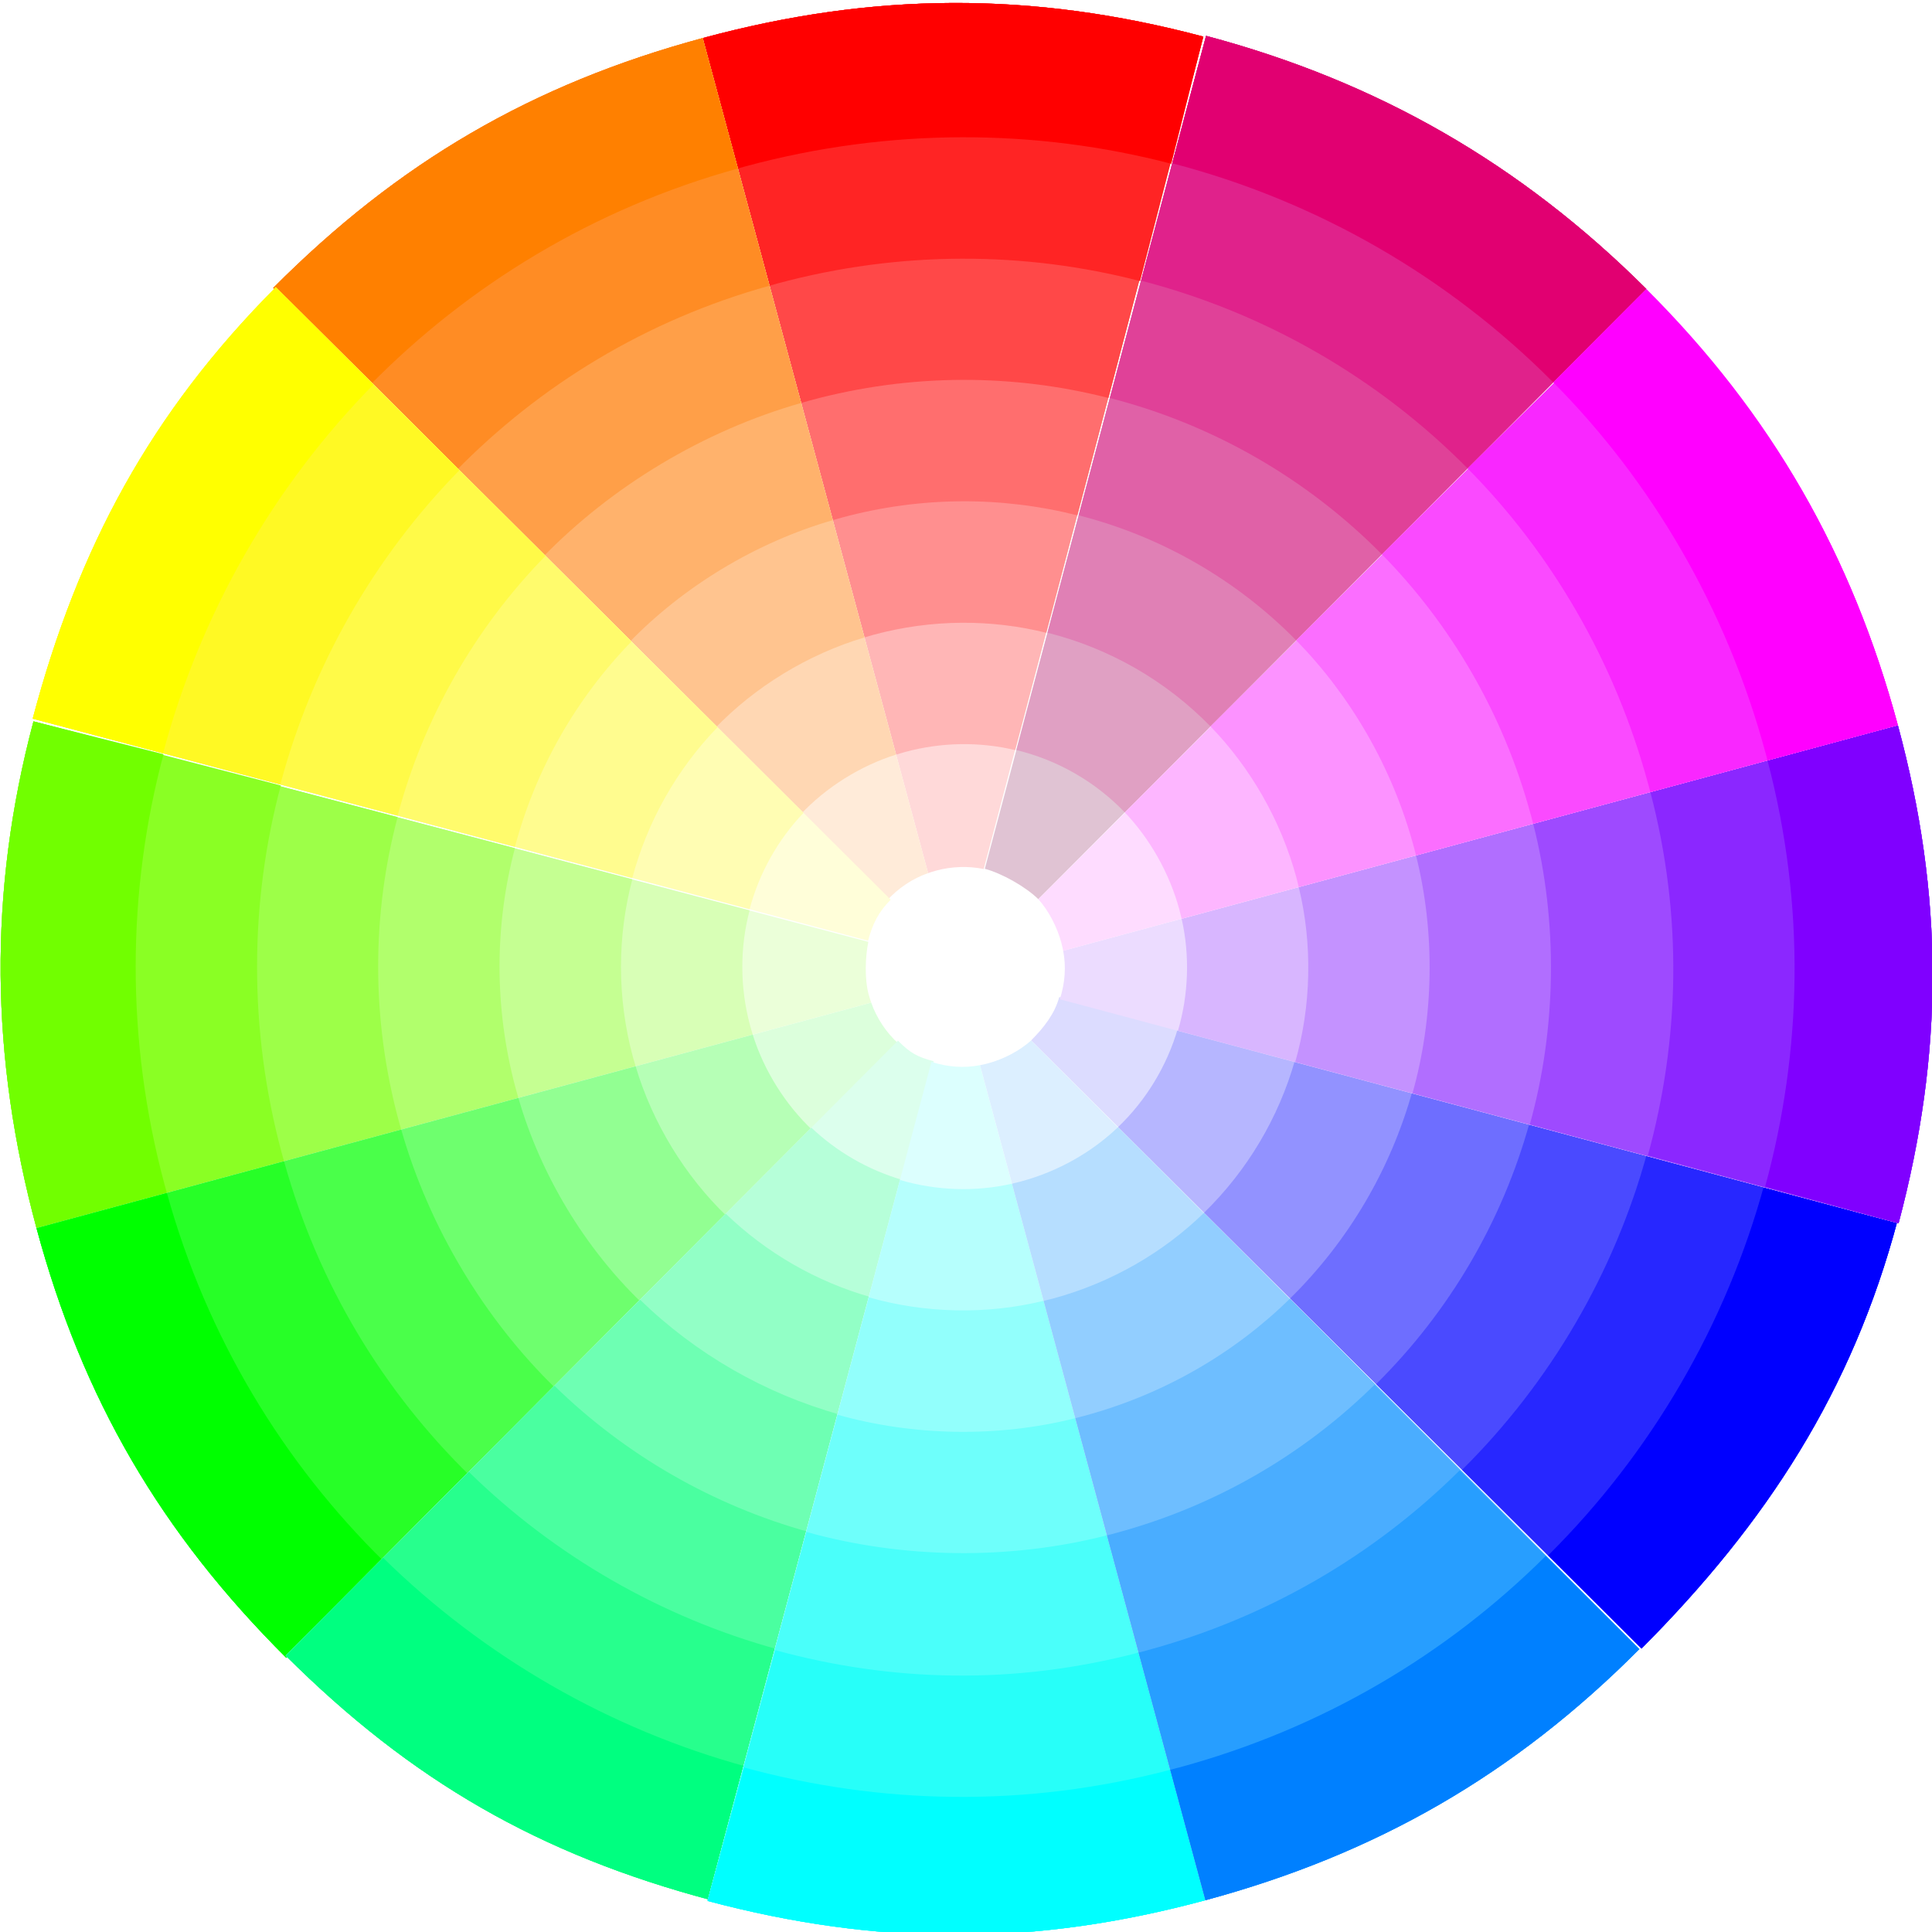
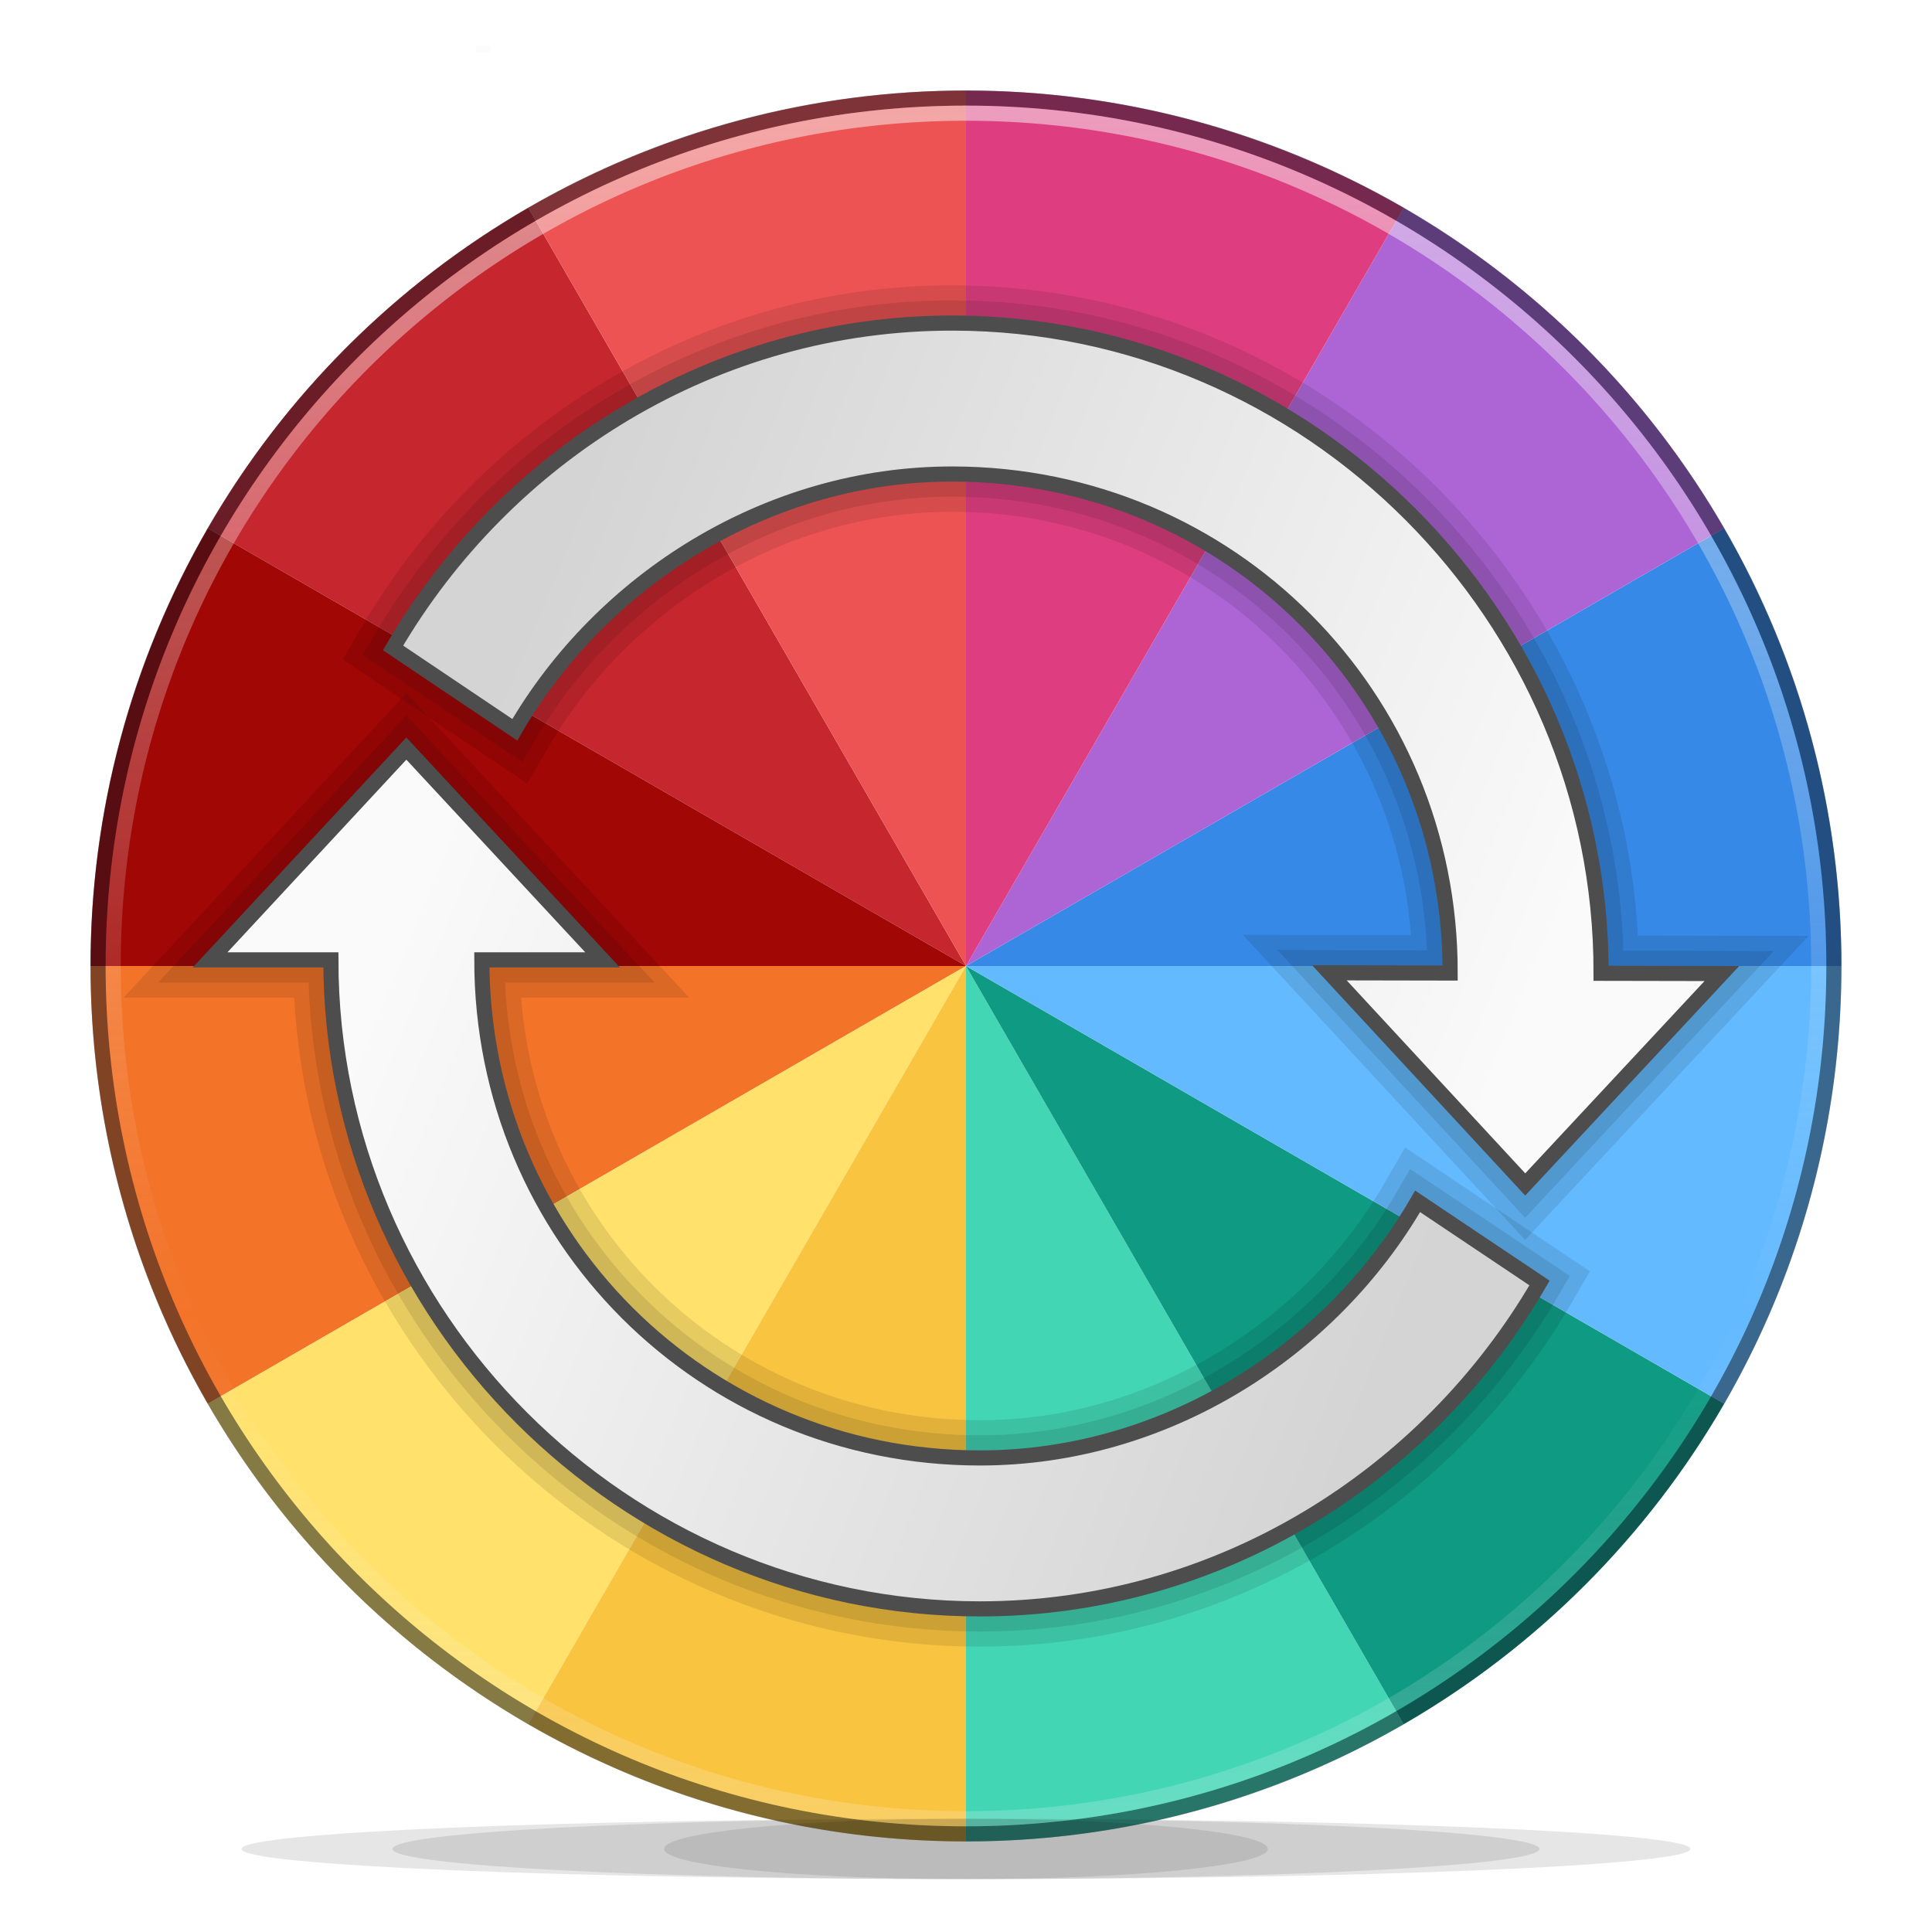
- <svg xmlns="http://www.w3.org/2000/svg" id="Layer_1" enable-background="new 0 0 360 360" xml:space="preserve" viewBox="0 0 128 128" version="1.1" y="0px" x="0px" width="128" height="128">
-   <defs id="defs445" />
-   <g id="g244">
- </g>
-   <g id="g438" transform="matrix(0.3548261,0,0,0.3549789,0.02528425,0.1266949)">
-     <g id="g260">
-       <path d="M 193.8,167.46 307.32,53.57 C 283.863,30.21 257.12,14.843 225.127,6.34 l -41.313,155.45 c 3.15,0.84 7.66,3.37 9.98,5.67 z" fill="#e0c3d3" id="path246" />
-       <path d="M 209.95,151.26 307.317,53.572 C 283.86,30.212 257.117,14.845 225.124,6.342 l -35.43,133.29 c 7.71,1.86 14.76,5.91 20.25,11.63 z" fill="#e0a0c3" id="path248" />
-       <path d="M 225.94,135.21 307.315,53.567 C 283.858,30.207 257.115,14.84 225.122,6.337 l -29.61,111.4 c 11.55,2.89 22.11,8.95 30.42,17.47 z" fill="#e080b5" id="path250" />
-       <path d="m 241.95,119.15 65.369,-65.585 c -23.457,-23.36 -50.2,-38.727 -82.193,-47.23 l -23.784,89.491 c 15.38,3.919 29.46,12.004 40.6,23.324 z" fill="#e061a7" id="path252" />
-       <path d="M 257.95,103.1 307.321,53.567 C 283.864,30.207 257.121,14.84 225.128,6.337 l -17.962,67.589 c 19.22,4.944 36.82,15.052 50.78,29.174 z" fill="#e04198" id="path254" />
-       <path d="M 273.95,87.05 307.323,53.568 C 283.866,30.208 257.123,14.841 225.13,6.338 l -12.142,45.687 c 23.07,5.968 44.18,18.099 60.96,35.025 z" fill="#e0228b" id="path256" />
-       <path d="M 289.94,70.999 307.315,53.568 C 283.858,30.208 257.115,14.84 225.122,6.337 l -6.321,23.784 c 26.91,6.994 51.54,21.148 71.13,40.878 z" fill="#e10071" id="path258" />
+ <svg xmlns="http://www.w3.org/2000/svg" xmlns:xlink="http://www.w3.org/1999/xlink" width="128" height="128" viewBox="0 0 33.867 33.867" version="1.1" id="svg5">
+   <defs id="defs2">
+     <linearGradient id="linearGradient12158">
+       <stop style="stop-color:#d4d4d4;stop-opacity:1" offset="0" id="stop12154" />
+       <stop style="stop-color:#fafafa;stop-opacity:1" offset="1" id="stop12156" />
+     </linearGradient>
+     <linearGradient id="linearGradient1287">
+       <stop style="stop-color:#fafafa;stop-opacity:1;" offset="0" id="stop1283" />
+       <stop style="stop-color:#fafafa;stop-opacity:0" offset="0.704" id="stop1563" />
+       <stop style="stop-color:#fafafa;stop-opacity:0.4" offset="1" id="stop1285" />
+     </linearGradient>
+     <linearGradient xlink:href="#linearGradient1287" id="linearGradient1289" x1="8.467" y1="0.794" x2="8.467" y2="16.14" gradientUnits="userSpaceOnUse" gradientTransform="matrix(1.947423,0,0,1.947423,0.4451551,0.4451549)" />
+     <linearGradient xlink:href="#linearGradient12158" id="linearGradient12160" x1="12.435" y1="11.642" x2="3.44" y2="7.938" gradientUnits="userSpaceOnUse" gradientTransform="matrix(1.947423,0,0,1.947423,0.4451551,0.4451549)" />
+     <linearGradient xlink:href="#linearGradient12158" id="linearGradient7026" gradientUnits="userSpaceOnUse" gradientTransform="matrix(1.947423,0,0,1.947423,0.4451551,0.4451549)" x1="12.435" y1="11.642" x2="3.44" y2="7.938" />
+   </defs>
+   <g id="layer1" style="display:inline">
+     <path id="path848" style="fill:#c6262e;fill-opacity:1;stroke-width:1;stroke-linecap:round;stroke-opacity:0.5" d="M 35 13.771 A 58 58 0 0 0 13.771 35 L 64 64 L 35 13.771 z " transform="scale(0.2645833)" />
+     <path id="path2049" style="fill:#a10705;fill-opacity:1;stroke-width:1;stroke-linecap:round;stroke-opacity:0.5" d="M 13.771 35 A 58 58 0 0 0 6 64 L 64 64 L 13.771 35 z " transform="scale(0.2645833)" />
+     <path id="path2047" style="fill:#f37329;fill-opacity:1;stroke-width:1;stroke-linecap:round;stroke-opacity:0.5" d="M 6 64 A 58 58 0 0 0 13.771 93 L 64 64 L 6 64 z " transform="scale(0.2645833)" />
+     <path id="path2045" style="fill:#ffe16b;fill-opacity:1;stroke-width:1;stroke-linecap:round;stroke-opacity:0.5" d="M 64 64 L 13.771 93 A 58 58 0 0 0 35 114.229 L 64 64 z " transform="scale(0.2645833)" />
+     <ellipse style="fill:#000000;stroke:none;stroke-width:0.265;stroke-linecap:round;stroke-opacity:0.5;fill-opacity:0.1" id="path880" cx="16.933" cy="32.411" rx="10.054" ry="0.529" />
+     <path id="path2043" style="fill:#f9c440;fill-opacity:1;stroke-width:1;stroke-linecap:round;stroke-opacity:0.5" d="M 64 64 L 35 114.229 A 58 58 0 0 0 64 122 L 64 64 z " transform="scale(0.2645833)" />
+     <path id="path2041" style="fill:#43d6b5;fill-opacity:1;stroke-width:1;stroke-linecap:round;stroke-opacity:0.5" d="M 64 64 L 64 122 A 58 58 0 0 0 93 114.229 L 64 64 z " transform="scale(0.2645833)" />
+     <path id="path2039" style="fill:#0e9a83;fill-opacity:1;stroke-width:1;stroke-linecap:round;stroke-opacity:0.5" d="M 64 64 L 93 114.229 A 58 58 0 0 0 114.229 93 L 64 64 z " transform="scale(0.2645833)" />
+     <path id="path2037" style="fill:#64baff;fill-opacity:1;stroke-width:1;stroke-linecap:round;stroke-opacity:0.5" d="M 64 64 L 114.229 93 A 58 58 0 0 0 122 64 L 64 64 z " transform="scale(0.2645833)" />
+     <path id="path2035" style="fill:#3689e6;fill-opacity:1;stroke-width:1;stroke-linecap:round;stroke-opacity:0.5" d="M 114.225 35 L 64 64 L 122 64 A 58 58 0 0 0 114.225 35 z " transform="scale(0.2645833)" />
+     <path id="path2033" style="fill:#ad65d6;fill-opacity:1;stroke-width:1;stroke-linecap:round;stroke-opacity:0.5" d="M 93 13.775 L 64 64 L 114.225 35 A 58 58 0 0 0 93 13.775 z " transform="scale(0.2645833)" />
+     <path id="path2031" style="fill:#ed5353;fill-opacity:1;stroke-width:1;stroke-linecap:round;stroke-opacity:0.5" d="M 64 6 A 58 58 0 0 0 35 13.771 L 64 64 L 64 6 z " transform="scale(0.2645833)" />
+     <path id="path2029" style="fill:#de3e80;fill-opacity:1;stroke-width:1;stroke-linecap:round;stroke-opacity:0.5" d="M 64 6 L 64 64 L 93 13.775 A 58 58 0 0 0 64 6 z " transform="scale(0.2645833)" />
+     <circle style="fill:none;fill-opacity:1;stroke:#0e141f;stroke-width:0.265;stroke-linecap:round;stroke-opacity:0.5" id="circle1069" cx="16.933" cy="16.933" r="15.214" />
+     <circle style="fill:none;fill-opacity:1;stroke:url(#linearGradient1289);stroke-width:0.265;stroke-linecap:round;stroke-opacity:0.5" id="circle1239" cx="16.933" cy="16.933" r="14.949" />
+     <ellipse style="fill:none;fill-opacity:1;stroke:#fafafa;stroke-width:0.265;stroke-linecap:round;stroke-opacity:0.5" id="path1281" cx="8.467" cy="0.86" rx="1.8799776e-15" ry="0.066" />
+     <ellipse style="fill:#000000;fill-opacity:0.1;stroke:none;stroke-width:0.265;stroke-linecap:round;stroke-opacity:0.5" id="ellipse1024" cx="16.933" cy="32.411" rx="5.292" ry="0.529" />
+     <ellipse style="fill:#000000;fill-opacity:0.1;stroke:none;stroke-width:0.265;stroke-linecap:round;stroke-opacity:0.5" id="ellipse1026" cx="16.933" cy="32.411" rx="12.7" ry="0.529" />
+   </g>
+   <g id="layer2" style="display:inline">
+     <g id="g7014">
+       <path id="path6543" style="color:#000000;fill:none;fill-opacity:1;stroke:#000000;stroke-width:0.794;stroke-linecap:round;stroke-miterlimit:4;stroke-dasharray:none;stroke-opacity:0.1" d="m 7.123,13.122 -3.44,3.704 h 2.117 c 0,6.245 5.132,11.377 11.377,11.377 4.184,0 7.846,-2.328 9.81,-5.713 L 24.85,21.059 c -1.511,2.62 -4.419,4.498 -7.673,4.498 -4.853,0 -8.731,-3.878 -8.731,-8.731 h 2.117 z" />
+       <path id="path6599" style="color:#000000;fill:none;fill-opacity:1;stroke:#000000;stroke-width:1.323;stroke-linecap:round;stroke-miterlimit:4;stroke-dasharray:none;stroke-opacity:0.1" d="m 7.123,13.122 -3.44,3.704 h 2.117 c 0,6.245 5.132,11.377 11.377,11.377 4.184,0 7.846,-2.328 9.81,-5.713 L 24.85,21.059 c -1.511,2.62 -4.419,4.498 -7.673,4.498 -4.853,0 -8.731,-3.878 -8.731,-8.731 h 2.117 z" />
+       <g id="g6922">
+         <path id="circle10068" style="color:#000000;fill:url(#linearGradient12160);fill-opacity:1;stroke:#4d4d4d;stroke-width:0.265;stroke-linecap:round;stroke-miterlimit:4;stroke-dasharray:none" d="m 7.123,13.122 -3.44,3.704 h 2.117 c 0,6.245 5.132,11.377 11.377,11.377 4.184,0 7.846,-2.328 9.81,-5.713 L 24.85,21.059 c -1.511,2.62 -4.419,4.498 -7.673,4.498 -4.853,0 -8.731,-3.878 -8.731,-8.731 h 2.117 z" />
+       </g>
    </g>
-     <g id="g276">
-       <path d="m 174.73,162.13 c 2.934,-0.792 6.094,-0.876 8.876,-0.292 l 41,-155.36 c -31.994,-8.502 -61.625,-8.332 -93.483,0.274 l 42.101,155.85 c -0.01,-0.02 1.13,-0.37 1.5,-0.47 z" fill="#ffd9d9" id="path262" />
-       <path d="m 168.93,139.99 c 6.926,-1.871 14.036,-1.906 20.556,-0.349 l 35.12,-133.16 c -31.994,-8.502 -61.625,-8.332 -93.483,0.274 l 36.127,133.73 c 0.95,-0.27 1.19,-0.36 1.67,-0.49 z" fill="#ffb6b6" id="path264" />
-       <path d="m 163.03,118.12 c 10.904,-2.946 22.03,-2.917 32.267,-0.373 l 29.31,-111.27 c -31.994,-8.502 -61.625,-8.332 -93.483,0.274 l 30.218,111.86 c 0.96,-0.27 1.19,-0.36 1.68,-0.49 z" fill="#ff8f8f" id="path266" />
-       <path d="m 157.12,96.243 c 14.884,-4.021 30.029,-3.944 43.982,-0.413 L 224.612,6.476 C 192.618,-2.026 162.987,-1.856 131.129,6.75 l 24.304,89.968 c 0.96,-0.268 1.2,-0.344 1.69,-0.475 z" fill="#ff6e6e" id="path268" />
-       <path d="m 151.21,74.369 c 18.863,-5.096 38.024,-4.964 55.695,-0.446 L 224.615,6.476 C 192.621,-2.026 162.99,-1.856 131.132,6.75 l 18.395,68.094 c 0.96,-0.267 1.2,-0.344 1.69,-0.475 z" fill="#ff4848" id="path270" />
-       <path d="m 145.06,52.56 c 22.919,-6.191 46.298,-6.016 67.745,-0.456 L 224.615,6.476 C 192.621,-2.026 162.99,-1.856 131.132,6.75 l 12.484,46.214 c 0.97,-0.263 1.13,-0.317 1.45,-0.404 z" fill="#ff2424" id="path272" />
-       <path d="m 139.15,30.685 c 26.906,-7.269 54.312,-7.036 79.48,-0.483 L 224.608,6.476 C 192.614,-2.026 162.983,-1.856 131.125,6.75 l 6.575,24.34 c 0.97,-0.262 1.13,-0.318 1.45,-0.405 z" fill="#ff0000" id="path274" />
-     </g>
-     <g id="g292">
-       <path d="M 173.23,162.6 131.13,6.75 C 99.272,15.356 74.306,29.935 50.945,53.39 l 114.57,114.36 c 2.08,-2.33 4.86,-4.17 7.71,-5.15 z" fill="#ffebd9" id="path278" />
-       <path d="M 167.25,140.48 131.13,6.75 C 99.272,15.356 74.306,29.935 50.945,53.39 l 98.442,98.288 c 4.77,-5.09 11.17,-9.11 17.86,-11.2 z" fill="#ffd7b3" id="path280" />
-       <path d="M 161.34,118.61 131.13,6.75 C 99.272,15.356 74.306,29.935 50.945,53.39 l 82.386,82.283 c 7.49,-7.82 17.47,-13.93 28.01,-17.06 z" fill="#ffc48f" id="path282" />
-       <path d="M 155.43,96.719 131.13,6.75 C 99.272,15.356 74.306,29.935 50.945,53.39 l 66.336,66.282 c 10.2,-10.55 23.74,-18.78 38.15,-22.951 z" fill="#ffb26c" id="path284" />
-       <path d="M 149.52,74.845 131.13,6.75 C 99.272,15.356 74.306,29.935 50.945,53.39 l 50.287,50.283 c 12.91,-13.273 30.02,-23.612 48.29,-28.825 z" fill="#ff9f48" id="path286" />
-       <path d="M 143.61,52.964 131.13,6.75 C 99.272,15.356 74.306,29.935 50.945,53.39 l 34.05,34.204 C 100.7,71.566 120.49,59.396 143.61,52.964 Z" fill="#ff8c24" id="path288" />
-       <path d="M 137.7,31.091 131.125,6.751 C 99.267,15.357 74.301,29.936 50.94,53.391 L 68.93,71.607 C 87.365,52.845 110.725,38.566 137.705,31.091 Z" fill="#ff8000" id="path290" />
-     </g>
-     <g id="g308">
-       <path d="M 166.24,167.56 51.42,53.26 C 28.06,76.717 14.536,101.774 6.034,133.767 l 155.98,41.453 c 0.85,-3.15 1.92,-5.35 4.23,-7.66 z" fill="#fffed9" id="path294" />
-       <path d="M 149.96,151.35 51.425,53.26 C 28.065,76.717 14.541,101.774 6.039,133.767 l 133.85,35.573 c 1.8,-6.74 5.26,-12.94 10.07,-17.99 z" fill="#fffdb3" id="path296" />
-       <path d="M 133.9,135.37 51.425,53.26 C 28.065,76.717 14.541,101.774 6.039,133.767 l 111.95,29.753 c 2.82,-10.58 8.31,-20.29 15.91,-28.15 z" fill="#fffc8f" id="path298" />
-       <path d="M 117.84,119.37 51.425,53.26 C 28.065,76.717 14.541,101.774 6.039,133.767 l 90.037,23.929 c 3.845,-14.42 11.364,-27.64 21.764,-38.33 z" fill="#fffb6c" id="path300" />
-       <path d="M 101.78,103.39 51.425,53.26 C 28.065,76.717 14.541,101.774 6.039,133.767 l 68.136,18.108 c 4.869,-18.26 14.403,-34.99 27.605,-48.49 z" fill="#fffa48" id="path302" />
-       <path d="M 85.716,87.398 51.425,53.26 C 28.065,76.717 14.541,101.774 6.039,133.767 l 46.235,12.288 c 5.893,-22.09 17.445,-42.34 33.442,-58.662 z" fill="#fff924" id="path304" />
-       <path d="M 69.657,71.411 51.425,53.26 C 28.065,76.717 14.541,101.774 6.039,133.767 l 24.334,6.468 C 37.29,114.305 50.861,90.541 69.657,71.406 Z" fill="#ffff00" id="path306" />
-     </g>
-     <g id="g324">
-       <path d="m 162.13,185.27 c -0.792,-2.934 -0.647,-7.06 -0.061,-9.842 L 6.179,134.278 c -8.503,31.994 -8.034,62.733 0.572,94.591 l 155.85,-42.1 c -0.02,0.01 -0.37,-1.13 -0.47,-1.5 z" fill="#ebffd9" id="path310" />
-       <path d="m 139.99,191.07 c -1.963,-7.268 -1.891,-14.725 -0.095,-21.517 L 6.175,134.283 c -8.503,31.994 -8.034,62.733 0.572,94.591 l 133.73,-36.127 c -0.27,-0.96 -0.36,-1.19 -0.49,-1.67 z" fill="#d8ffb6" id="path312" />
-       <path d="m 118.12,196.98 c -3.039,-11.249 -2.905,-22.722 -0.121,-33.231 L 6.179,134.279 c -8.503,31.994 -8.034,62.733 0.572,94.591 l 111.86,-30.218 c -0.27,-0.96 -0.36,-1.19 -0.49,-1.67 z" fill="#c5ff92" id="path314" />
-       <path d="M 96.244,202.89 C 92.13,187.662 92.302,172.165 96.075,157.941 L 6.178,134.281 c -8.503,31.994 -8.034,62.733 0.572,94.591 l 89.968,-24.304 c -0.268,-0.97 -0.343,-1.2 -0.474,-1.68 z" fill="#b1ff6c" id="path316" />
-       <path d="M 74.371,208.8 C 69.182,189.592 69.409,170.076 74.17,152.134 L 6.178,134.284 c -8.503,31.994 -8.034,62.733 0.572,94.591 L 74.844,210.48 c -0.267,-0.96 -0.343,-1.2 -0.473,-1.68 z" fill="#9dff48" id="path318" />
-       <path d="m 52.563,214.95 c -6.285,-23.265 -6.011,-46.996 -0.205,-68.714 l -46.18,-11.96 c -8.503,31.994 -8.034,62.733 0.572,94.591 l 46.214,-12.484 c -0.263,-0.97 -0.315,-1.12 -0.401,-1.44 z" fill="#8aff24" id="path320" />
-       <path d="m 30.688,220.86 c -7.362,-27.251 -7.029,-55.011 -0.229,-80.452 l -24.28,-6.125 c -8.503,31.994 -8.034,62.733 0.572,94.591 l 24.34,-6.575 c -0.264,-0.97 -0.317,-1.12 -0.403,-1.44 z" fill="#71ff00" id="path322" />
-     </g>
-     <g id="g340">
-       <path d="M 162.6,186.77 6.75,228.87 c 8.606,31.857 23.185,56.824 46.641,80.185 l 114.36,-114.57 c -2.33,-2.09 -4.17,-4.87 -5.15,-7.72 z" fill="#dcffdc" id="path326" />
-       <path d="M 140.48,192.75 6.75,228.87 c 8.606,31.857 23.185,56.824 46.641,80.185 l 98.286,-98.442 c -5.1,-4.78 -9.11,-11.18 -11.2,-17.87 z" fill="#b6ffb6" id="path328" />
-       <path d="M 118.61,198.66 6.75,228.87 c 8.606,31.857 23.185,56.824 46.641,80.185 l 82.281,-82.387 c -7.82,-7.49 -13.93,-17.47 -17.06,-28.01 z" fill="#92ff92" id="path330" />
-       <path d="M 96.719,204.57 6.75,228.87 c 8.606,31.857 23.185,56.824 46.641,80.185 l 66.28,-66.336 c -10.55,-10.2 -18.78,-23.74 -22.951,-38.15 z" fill="#6eff6e" id="path332" />
-       <path d="M 74.845,210.48 6.75,228.87 c 8.606,31.857 23.185,56.824 46.641,80.185 l 50.281,-50.287 c -13.274,-12.92 -23.614,-30.02 -28.825,-48.29 z" fill="#4aff4a" id="path334" />
-       <path d="M 52.964,216.39 6.75,228.87 c 8.606,31.857 23.185,56.824 46.641,80.185 l 34.202,-34.049 c -16.028,-15.71 -28.198,-35.5 -34.629,-58.62 z" fill="#27ff27" id="path336" />
-       <path d="m 31.091,222.3 -24.34,6.575 c 8.606,31.857 23.185,56.824 46.641,80.185 l 18.214,-17.989 c -18.763,-18.43 -33.043,-41.79 -40.515,-68.77 z" fill="#00ff00" id="path338" />
-     </g>
-     <g id="g356">
-       <path d="M 167.59,193.87 53.28,308.65 c 23.455,23.359 47.388,37.112 79.381,45.616 l 41.606,-156.55 c -3.16,-0.85 -4.37,-1.55 -6.68,-3.85 z" fill="#dcffed" id="path342" />
-       <path d="m 151.42,210.11 -98.14,98.54 c 23.455,23.359 47.388,37.112 79.381,45.616 l 35.721,-134.41 c -6.34,-1.86 -12.17,-5.21 -16.96,-9.75 z" fill="#b6ffd9" id="path344" />
-       <path d="m 135.43,226.16 -82.15,82.49 c 23.455,23.359 47.388,37.112 79.381,45.616 l 29.9,-112.51 c -10.18,-2.89 -19.52,-8.26 -27.13,-15.6 z" fill="#92ffc6" id="path346" />
-       <path d="m 119.43,242.22 -66.15,66.43 c 23.456,23.359 47.388,37.112 79.381,45.616 l 24.079,-90.603 c -14.02,-3.92 -26.87,-11.31 -37.31,-21.45 z" fill="#6effb3" id="path348" />
-       <path d="m 103.44,258.28 -50.16,50.37 c 23.455,23.359 47.388,37.112 79.381,45.616 l 18.258,-68.701 c -17.86,-4.95 -34.22,-14.35 -47.48,-27.29 z" fill="#4affa0" id="path350" />
-       <path d="m 87.451,274.34 -34.17,34.31 c 23.455,23.359 47.388,37.112 79.381,45.616 L 145.1,307.465 c -21.69,-5.97 -41.58,-17.4 -57.649,-33.13 z" fill="#27ff8d" id="path352" />
-       <path d="M 71.459,290.39 53.28,308.65 c 23.455,23.359 47.388,37.112 79.381,45.616 l 6.618,-24.9 c -25.53,-6.99 -48.93,-20.44 -67.821,-38.98 z" fill="#00ff80" id="path354" />
-     </g>
-     <g id="g372">
-       <path d="m 173.85,197.82 -41.812,156.61 c 31.993,8.501 61.11,8.47 92.969,-0.136 l -42.101,-155.85 c -2.95,0.59 -6.08,0.35 -9.06,-0.62 z" fill="#dcfffe" id="path358" />
-       <path d="m 167.98,219.87 -35.941,134.56 c 31.993,8.501 61.11,8.47 92.969,-0.136 l -36.127,-133.73 c -6.82,1.57 -14.22,1.29 -20.9,-0.69 z" fill="#b6fffd" id="path360" />
-       <path d="m 162.15,241.77 -30.107,112.65 c 31.993,8.501 61.11,8.47 92.969,-0.136 l -30.219,-111.86 c -10.69,2.62 -22.24,2.33 -32.64,-0.65 z" fill="#92fffc" id="path362" />
-       <path d="m 156.32,263.68 -24.276,90.754 c 31.993,8.501 61.11,8.47 92.969,-0.136 l -24.305,-89.969 c -14.54,3.66 -30.26,3.33 -44.38,-0.64 z" fill="#6efffb" id="path364" />
-       <path d="m 150.49,285.57 -18.446,68.856 c 31.993,8.501 61.11,8.47 92.969,-0.136 l -18.396,-68.095 c -18.41,4.7 -38.28,4.34 -56.12,-0.63 z" fill="#4afffa" id="path366" />
-       <path d="m 144.7,307.61 -12.655,46.815 c 31.993,8.501 61.11,8.47 92.969,-0.136 L 212.53,308.074 c -23.22,6.1 -46.19,5.49 -67.83,-0.45 z" fill="#27fff9" id="path368" />
-       <path d="m 138.88,329.52 -6.839,24.913 c 31.994,8.501 61.11,8.47 92.969,-0.136 l -6.575,-24.341 c -27.08,7.13 -54.2,6.49 -79.56,-0.43 z" fill="#00ffff" id="path370" />
-     </g>
-     <g id="g388">
-       <path d="m 192.47,193.82 c -2.109,1.906 -5.088,3.48 -8.022,4.273 -0.373,0.101 -1.527,0.377 -1.533,0.354 l 42.101,155.85 c 31.857,-8.606 57.647,-23.407 81.009,-46.862 l -113.56,-113.61 z" fill="#dcefff" id="path374" />
-       <path d="m 208.69,210.01 c -4.857,4.652 -11.156,8.255 -18.107,10.133 -0.485,0.131 -0.729,0.176 -1.699,0.42 l 36.127,133.73 c 31.857,-8.606 57.647,-23.407 81.009,-46.862 l -97.33,-97.42 z" fill="#b6deff" id="path376" />
-       <path d="m 224.73,226.01 c -7.572,7.374 -17.307,13.052 -28.233,16.004 -0.486,0.131 -0.732,0.17 -1.701,0.42 l 30.219,111.86 c 31.857,-8.606 57.647,-23.407 81.009,-46.862 l -81.3,-81.42 z" fill="#92ceff" id="path378" />
-       <path d="m 240.78,242.02 c -10.285,10.097 -23.467,17.838 -38.372,21.864 -0.484,0.131 -0.729,0.186 -1.696,0.438 l 24.305,89.969 c 31.857,-8.606 57.647,-23.407 81.009,-46.862 l -65.25,-65.41 z" fill="#6ebeff" id="path380" />
-       <path d="m 208.31,285.76 c -0.485,0.132 -0.731,0.185 -1.698,0.439 l 18.396,68.095 c 31.857,-8.606 57.647,-23.407 81.009,-46.862 l -49.444,-49.336 c -13,12.81 -29.38,22.56 -48.27,27.66 z" fill="#4aadff" id="path382" />
-       <path d="m 213.98,307.7 c -0.324,0.088 -0.49,0.122 -1.456,0.38 l 12.484,46.215 c 31.857,-8.606 57.647,-23.407 81.009,-46.862 l -33.533,-33.371 c -15.72,15.59 -35.58,27.44 -58.5,33.63 z" fill="#279eff" id="path384" />
-       <path d="m 219.89,329.57 c -0.325,0.088 -0.491,0.121 -1.457,0.38 l 6.575,24.341 c 31.857,-8.606 57.647,-23.407 81.009,-46.862 l -17.47,-17.385 c -18.43,18.34 -41.75,32.27 -68.65,39.53 z" fill="#0080ff" id="path386" />
-     </g>
-     <g id="g404">
-       <path d="m 197.71,185.73 c -0.843,3.153 -2.941,5.768 -5.242,8.083 l 113.97,113.5 c 23.359,-23.456 39.325,-47.987 47.829,-79.98 l -156.56,-41.6 z" fill="#dcdcff" id="path390" />
-       <path d="m 219.85,191.62 c -2.041,6.976 -5.889,13.329 -11.148,18.372 l 97.727,97.328 c 23.359,-23.456 39.325,-47.987 47.829,-79.98 l -134.41,-35.72 z" fill="#b6b6ff" id="path392" />
-       <path d="m 241.75,197.44 c -3.064,10.814 -8.936,20.677 -16.995,28.538 l 81.675,81.342 c 23.359,-23.456 39.325,-47.987 47.829,-79.98 l -112.52,-29.9 z" fill="#9292ff" id="path394" />
-       <path d="m 263.66,203.26 c -4.089,14.652 -11.976,28.037 -22.837,38.716 l 65.61,65.343 c 23.359,-23.456 39.325,-47.987 47.829,-79.98 l -90.6,-24.08 z" fill="#6e6eff" id="path396" />
-       <path d="m 285.56,209.08 c -5.112,18.491 -15.019,35.392 -28.682,48.887 l 49.554,49.352 c 23.359,-23.456 39.325,-47.987 47.829,-79.98 l -68.7,-18.26 z" fill="#4a4aff" id="path398" />
-       <path d="m 307.46,214.9 c -6.137,22.329 -18.063,42.745 -34.525,59.06 l 33.496,33.358 c 23.359,-23.456 39.325,-47.987 47.829,-79.98 l -46.81,-12.44 z" fill="#2727ff" id="path400" />
-       <path d="m 329.36,220.72 c -7.161,26.167 -21.104,50.1 -40.368,69.23 l 17.438,17.366 c 23.359,-23.456 39.325,-47.987 47.829,-79.98 l -24.9,-6.62 z" fill="#0000ff" id="path402" />
-     </g>
-     <g id="g420">
-       <path d="m 198.44,177.09 c 0.588,2.949 0.342,6.08 -0.624,9.056 l 156.61,41.813 c 8.501,-31.994 8.47,-61.111 -0.136,-92.969 z" fill="#ecdcff" id="path406" />
-       <path d="m 220.56,171.12 c 1.57,6.827 1.293,14.228 -0.688,20.901 l 134.56,35.941 c 8.501,-31.994 8.47,-61.111 -0.136,-92.969 l -133.73,36.13 z" fill="#d8b6ff" id="path408" />
-       <path d="m 242.43,165.21 c 2.612,10.689 2.32,22.245 -0.657,32.643 l 112.65,30.108 c 8.501,-31.994 8.47,-61.111 -0.136,-92.969 l -111.85,30.22 z" fill="#c492ff" id="path410" />
-       <path d="m 264.32,159.29 c 3.655,14.55 3.324,30.265 -0.649,44.388 l 90.754,24.277 c 8.501,-31.994 8.47,-61.111 -0.136,-92.969 l -89.96,24.3 z" fill="#b16eff" id="path412" />
-       <path d="m 286.2,153.38 c 4.699,18.412 4.345,38.281 -0.625,56.128 l 68.855,18.446 c 8.501,-31.994 8.47,-61.111 -0.136,-92.969 l -68.1,18.39 z" fill="#9e4aff" id="path414" />
-       <path d="m 308.08,147.47 c 6.088,23.216 5.471,46.185 -0.464,67.83 l 46.814,12.655 c 8.501,-31.994 8.47,-61.111 -0.136,-92.969 l -46.21,12.48 z" fill="#8b27ff" id="path416" />
-       <path d="m 329.95,141.56 c 7.131,27.078 6.49,54.192 -0.435,79.554 l 24.911,6.84 c 8.501,-31.994 8.47,-61.111 -0.136,-92.969 l -24.34,6.58 z" fill="#8000ff" id="path418" />
-     </g>
-     <g id="g436">
-       <path d="m 198.09,175.56 c 0.101,0.374 0.377,1.528 0.354,1.534 l 155.85,-42.101 C 345.688,103.135 330.886,77.344 307.432,53.984 l -113.63,113.48 c 1.9,2.11 3.5,5.16 4.29,8.1 z" fill="#fedcff" id="path422" />
-       <path d="m 220.14,169.42 c 0.131,0.486 0.176,0.729 0.42,1.699 L 354.29,134.993 C 345.684,103.135 330.883,77.345 307.428,53.984 l -97.479,97.275 c 4.61,4.84 8.32,11.25 10.19,18.16 z" fill="#fdb6ff" id="path424" />
-       <path d="m 242.01,163.51 c 0.131,0.484 0.169,0.729 0.419,1.697 l 111.86,-30.218 C 345.683,103.131 330.881,77.34 307.427,53.98 l -81.486,81.231 c 7.34,7.56 13.13,17.41 16.07,28.3 z" fill="#fc92ff" id="path426" />
-       <path d="m 263.89,157.6 c 0.13,0.484 0.185,0.725 0.438,1.692 l 89.969,-24.304 C 345.691,103.13 330.889,77.339 307.435,53.979 l -65.48,65.173 c 10.06,10.28 17.91,23.57 21.93,38.45 z" fill="#fb6eff" id="path428" />
-       <path d="m 285.76,151.69 c 0.131,0.483 0.183,0.724 0.438,1.69 l 68.095,-18.395 C 345.687,103.127 330.885,77.336 307.431,53.976 l -49.482,49.121 c 12.79,13 22.71,29.74 27.8,48.6 z" fill="#fa4aff" id="path430" />
-       <path d="m 307.7,146.03 c 0.087,0.321 0.12,0.48 0.378,1.447 l 46.215,-12.484 C 345.687,103.135 330.885,77.344 307.431,53.984 l -33.484,33.07 c 15.59,15.719 27.55,36.039 33.74,58.969 z" fill="#f927ff" id="path432" />
-       <path d="m 329.58,140.12 c 0.086,0.321 0.118,0.48 0.377,1.446 l 24.341,-6.575 C 345.692,103.133 330.778,76.93 307.324,53.57 l -17.375,17.432 c 18.32,18.435 32.35,42.199 39.62,69.109 z" fill="#ff00ff" id="path434" />
+     <g id="g7024" transform="rotate(-179.893,16.93333,16.93333)">
+       <path id="path7016" style="color:#000000;fill:none;fill-opacity:1;stroke:#000000;stroke-width:0.794;stroke-linecap:round;stroke-miterlimit:4;stroke-dasharray:none;stroke-opacity:0.1" d="m 7.123,13.122 -3.44,3.704 h 2.117 c 0,6.245 5.132,11.377 11.377,11.377 4.184,0 7.846,-2.328 9.81,-5.713 L 24.85,21.059 c -1.511,2.62 -4.419,4.498 -7.673,4.498 -4.853,0 -8.731,-3.878 -8.731,-8.731 h 2.117 z" />
+       <path id="path7018" style="color:#000000;fill:none;fill-opacity:1;stroke:#000000;stroke-width:1.323;stroke-linecap:round;stroke-miterlimit:4;stroke-dasharray:none;stroke-opacity:0.1" d="m 7.123,13.122 -3.44,3.704 h 2.117 c 0,6.245 5.132,11.377 11.377,11.377 4.184,0 7.846,-2.328 9.81,-5.713 L 24.85,21.059 c -1.511,2.62 -4.419,4.498 -7.673,4.498 -4.853,0 -8.731,-3.878 -8.731,-8.731 h 2.117 z" />
+       <g id="g7022">
+         <path id="path7020" style="color:#000000;fill:url(#linearGradient7026);fill-opacity:1;stroke:#4d4d4d;stroke-width:0.265;stroke-linecap:round;stroke-miterlimit:4;stroke-dasharray:none" d="m 7.123,13.122 -3.44,3.704 h 2.117 c 0,6.245 5.132,11.377 11.377,11.377 4.184,0 7.846,-2.328 9.81,-5.713 L 24.85,21.059 c -1.511,2.62 -4.419,4.498 -7.673,4.498 -4.853,0 -8.731,-3.878 -8.731,-8.731 h 2.117 z" />
+       </g>
    </g>
  </g>
</svg>
